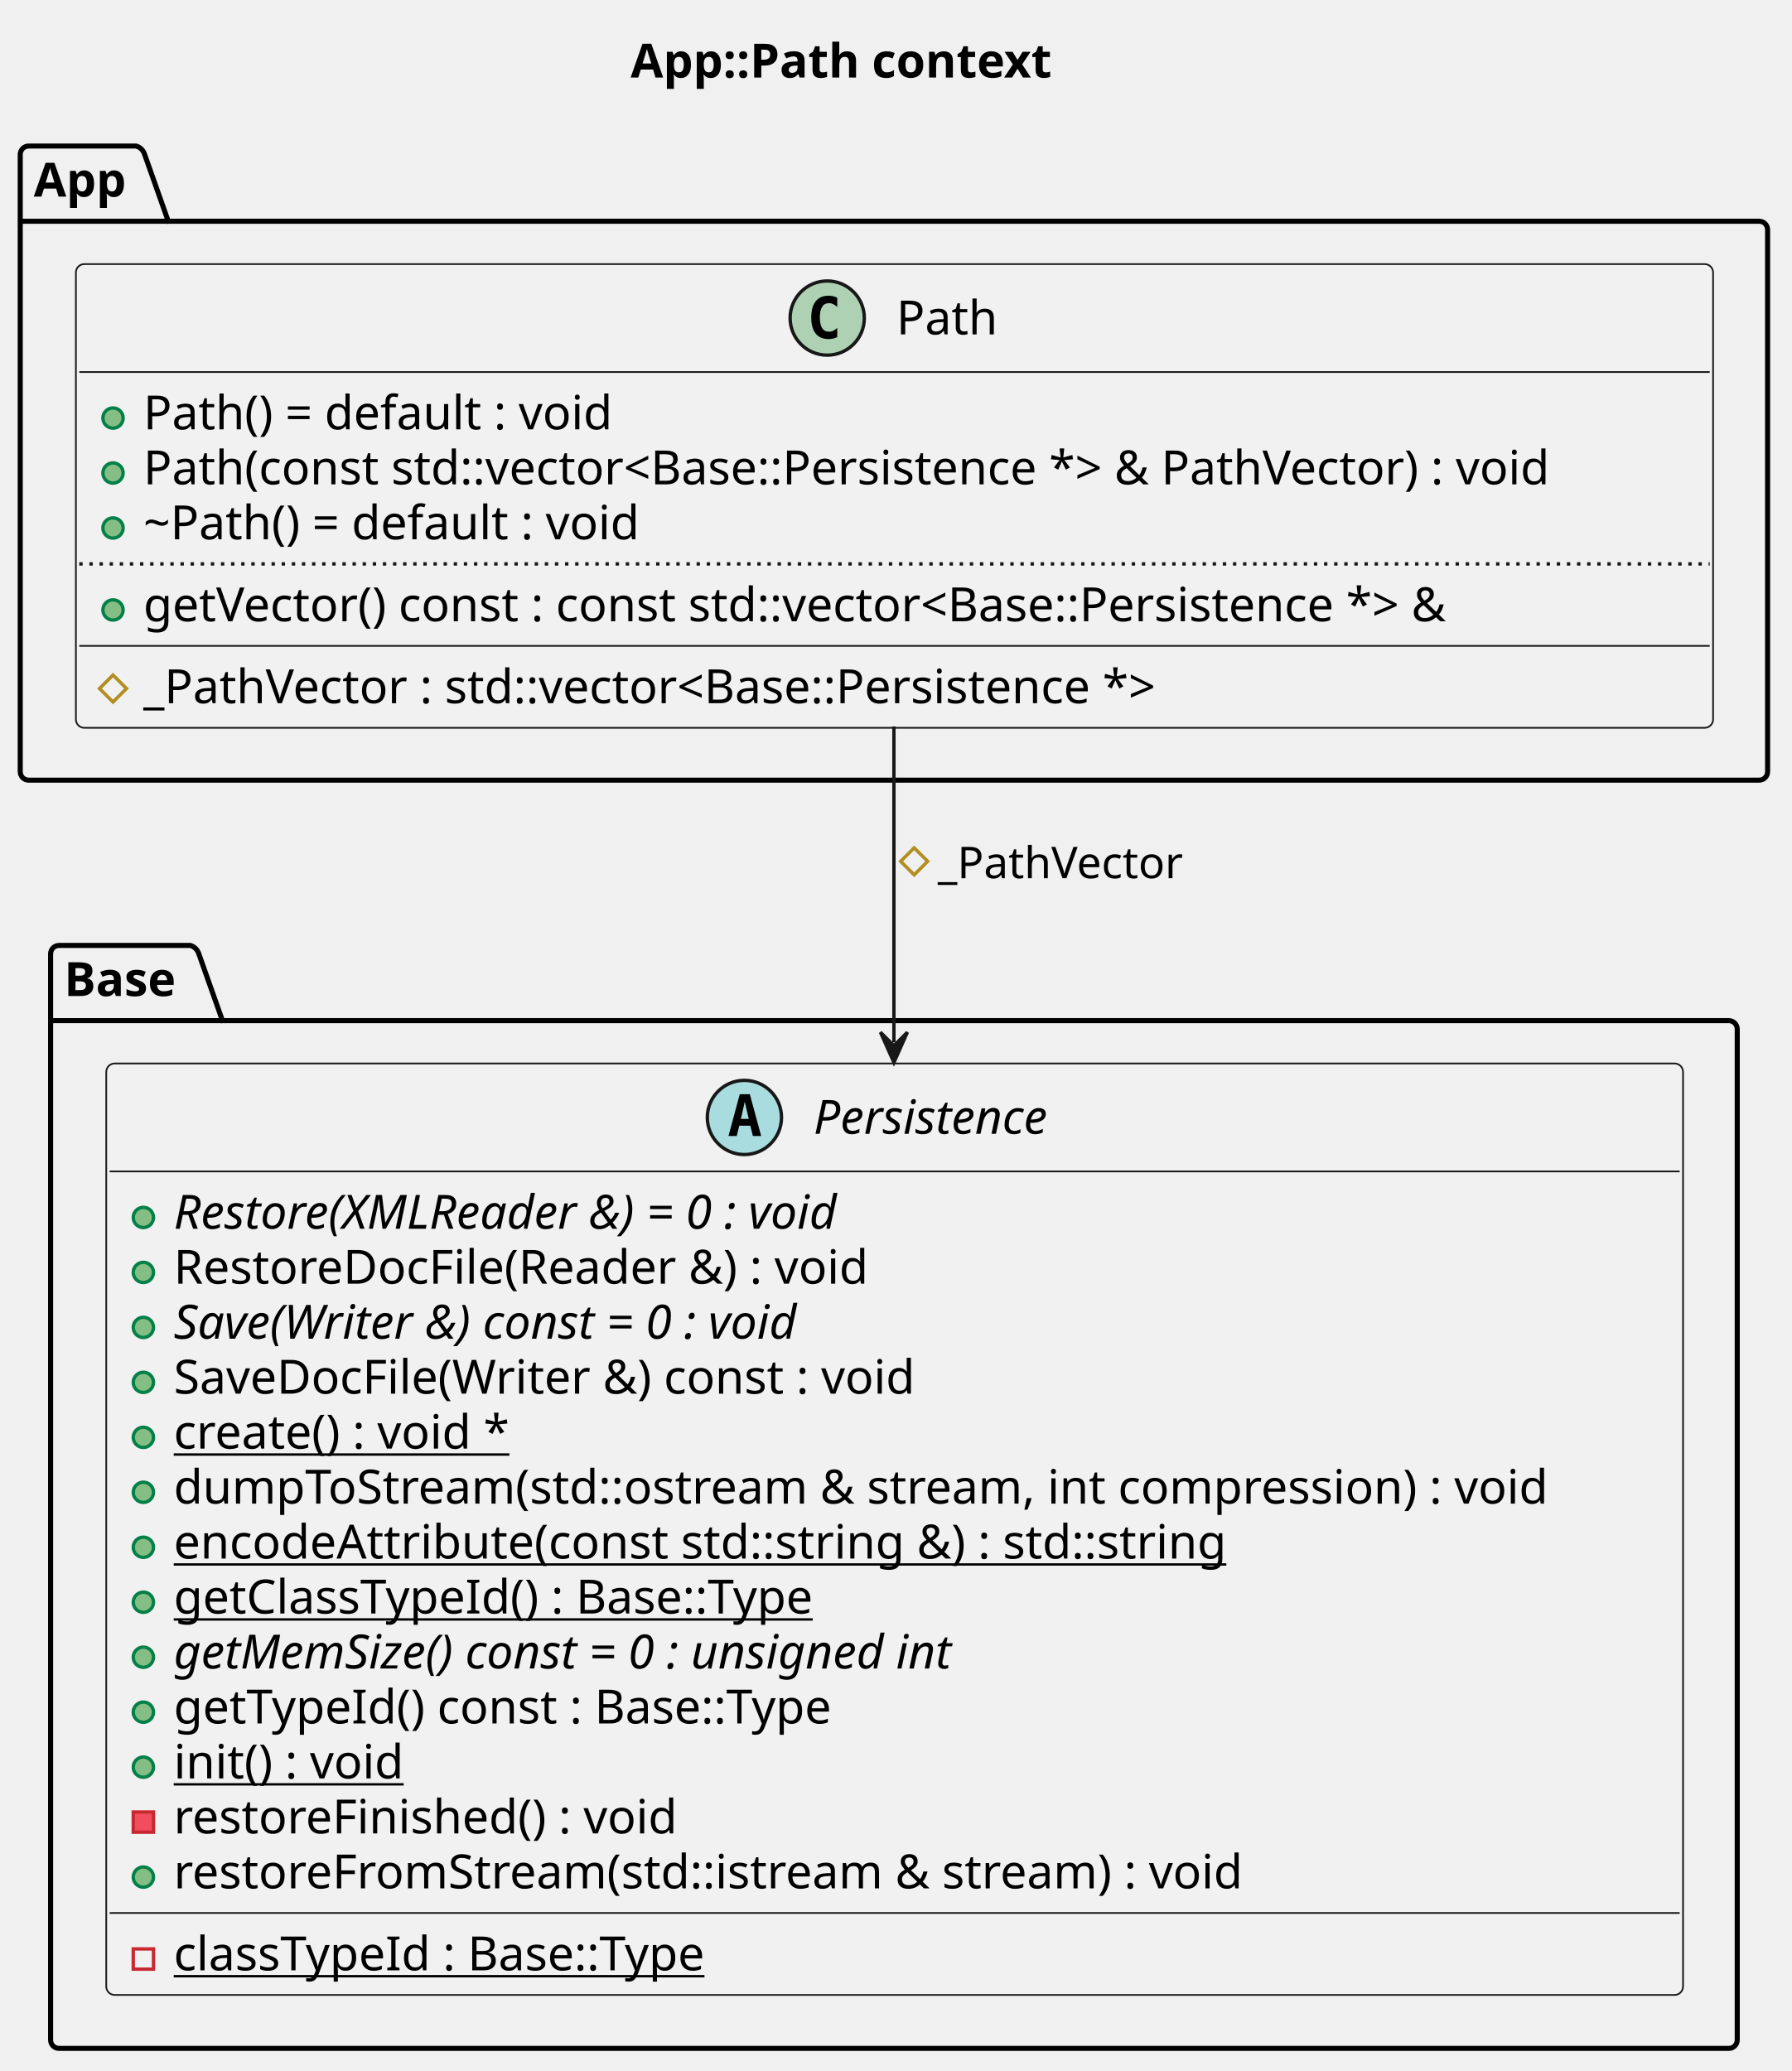
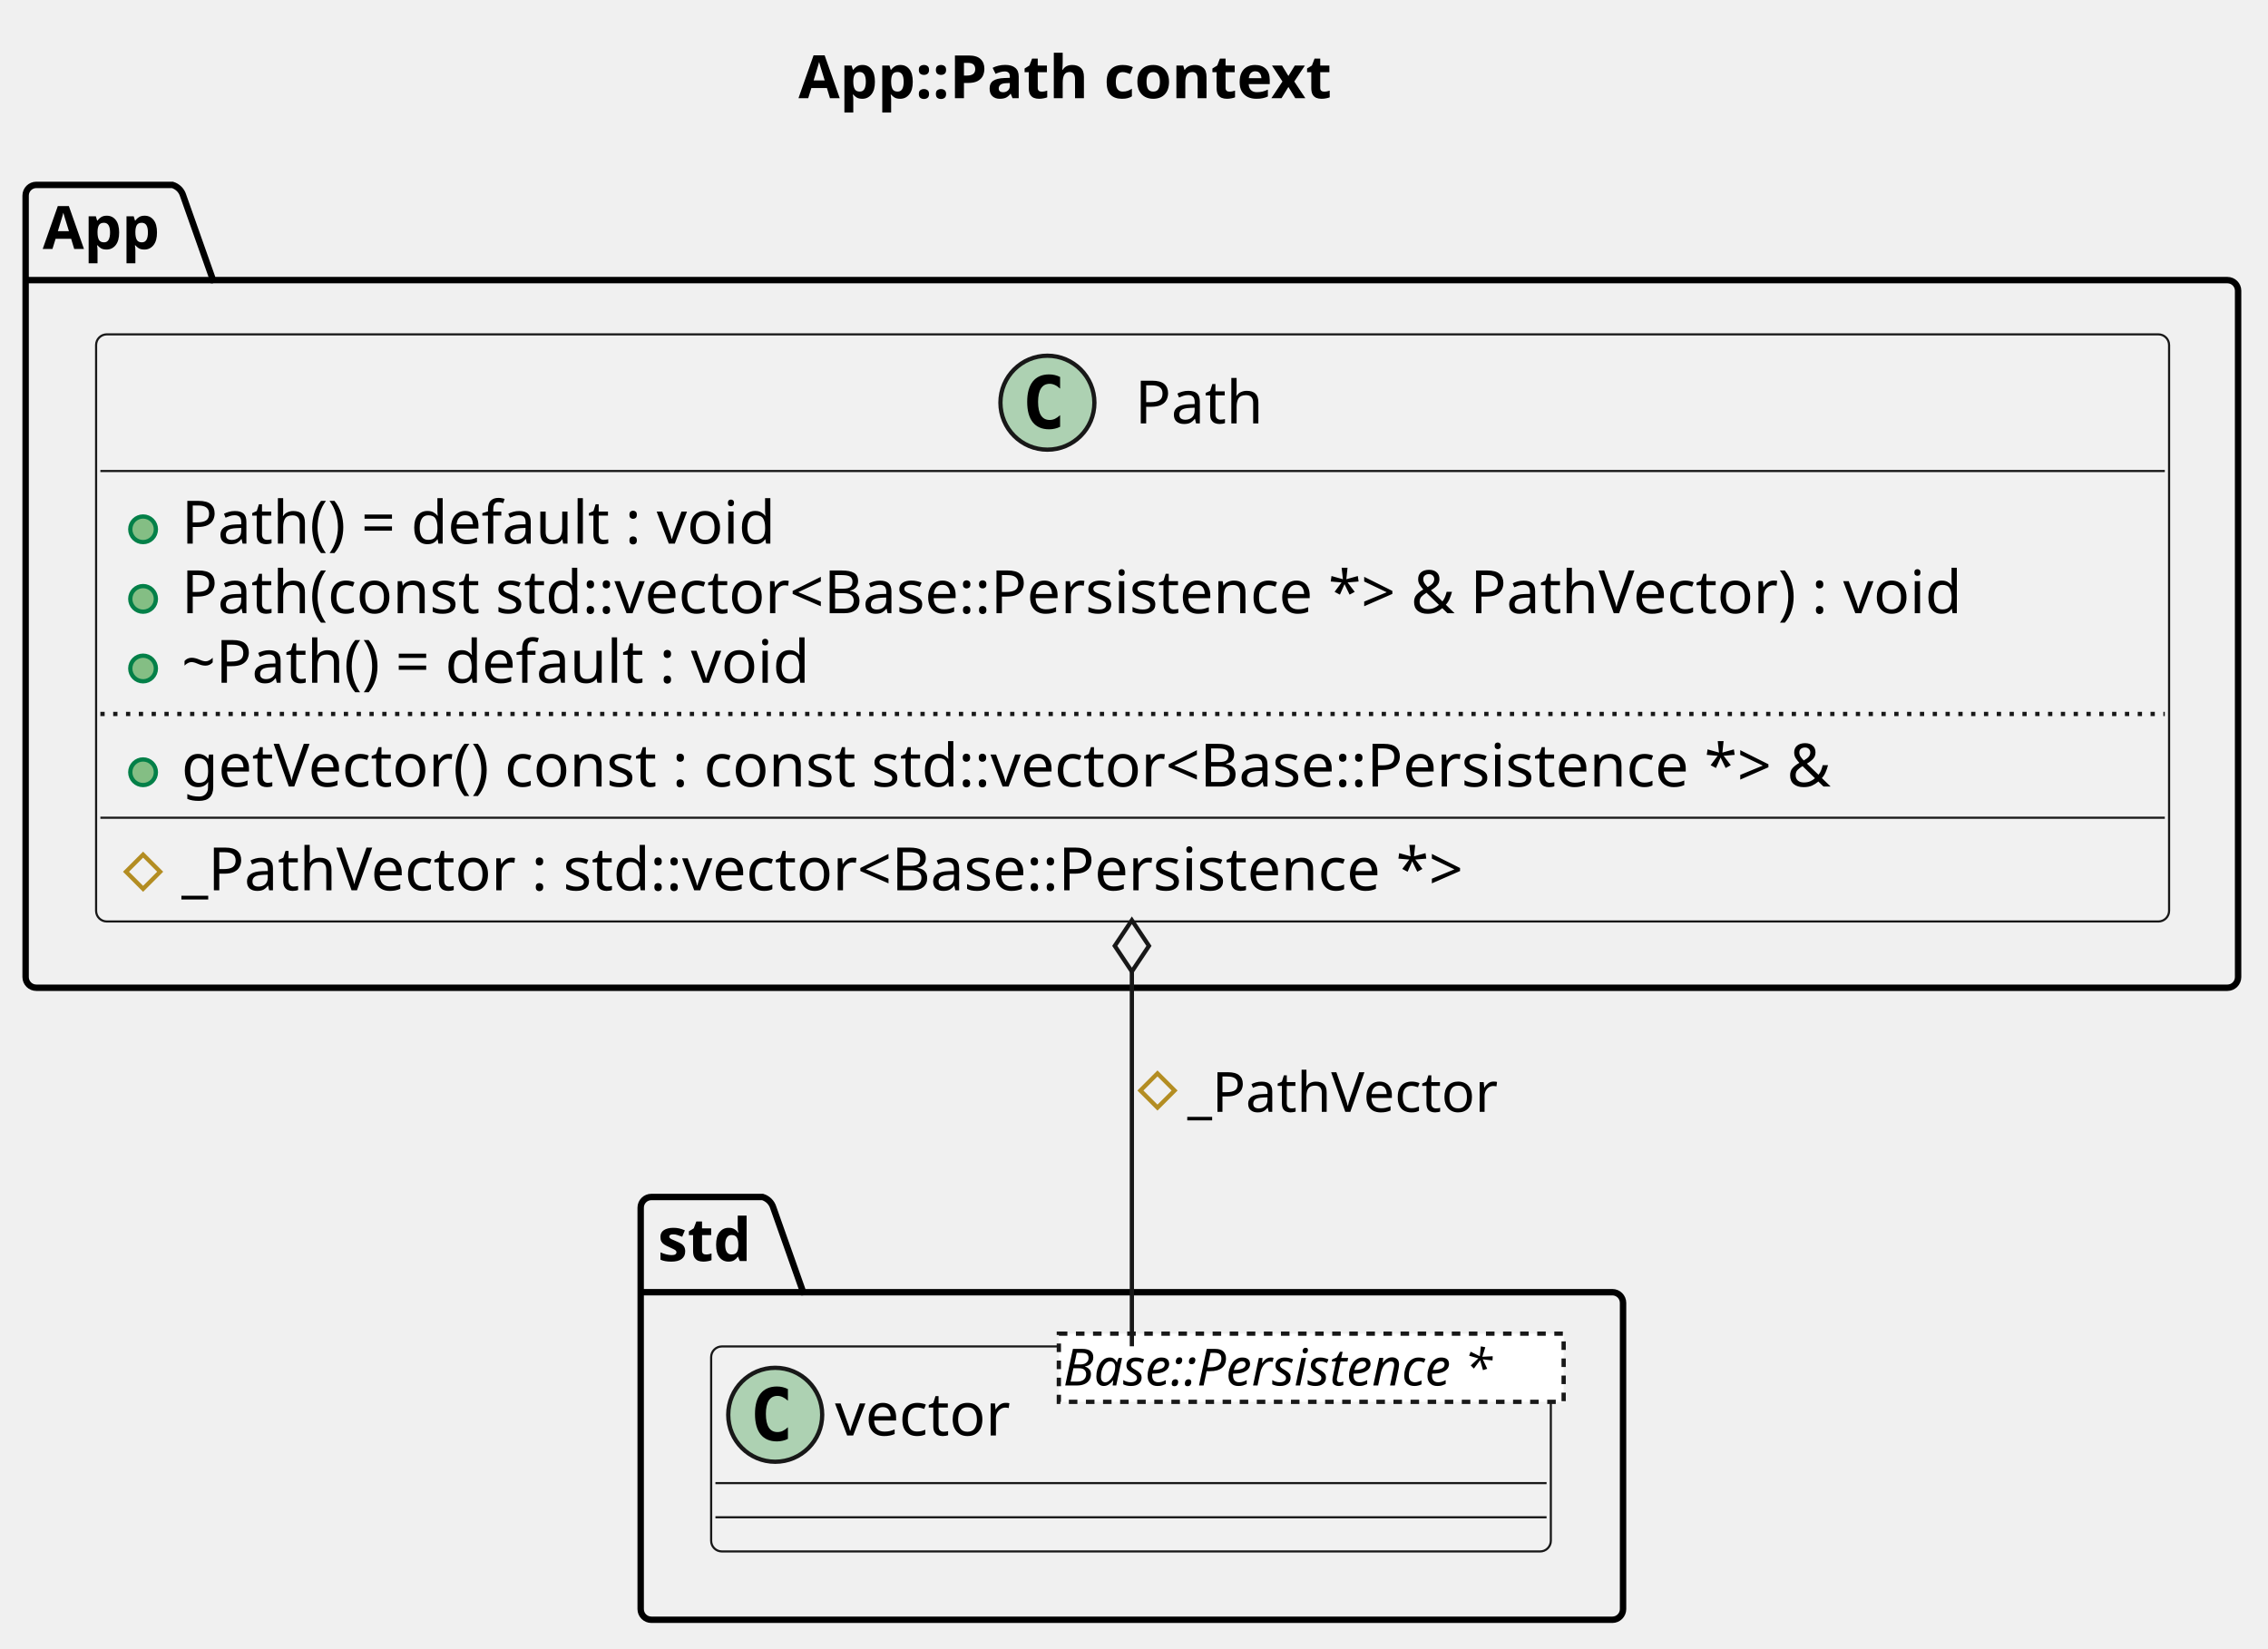
- <svg xmlns="http://www.w3.org/2000/svg" xmlns:xlink="http://www.w3.org/1999/xlink" contentStyleType="text/css" data-diagram-type="CLASS" height="614px" preserveAspectRatio="none" style="width:531px;height:614px;background:#FFFFFF;" version="1.1" viewBox="0 0 531 614" width="531px" zoomAndPan="magnify">
+ <svg xmlns="http://www.w3.org/2000/svg" xmlns:xlink="http://www.w3.org/1999/xlink" contentStyleType="text/css" data-diagram-type="CLASS" height="386px" preserveAspectRatio="none" style="width:531px;height:386px;background:#FFFFFF;" version="1.1" viewBox="0 0 531 386" width="531px" zoomAndPan="magnify">
  <defs />
  <g>
    <text fill="#000000" font-family="sans-serif" font-size="14" font-weight="bold" lengthAdjust="spacing" textLength="143.11" x="186.945" y="22.995">App::Path context</text>
-     <g id="cluster_C_0005614219575140048477">
-       <path d="M17.5,280.297 L56.446,280.297 A3.75,3.75 0 0 1 58.946,282.797 L65.946,302.594 L512.5,302.594 A2.5,2.5 0 0 1 515,305.094 L515,604.797 A2.5,2.5 0 0 1 512.5,607.297 L17.5,607.297 A2.5,2.5 0 0 1 15,604.797 L15,282.797 A2.5,2.5 0 0 1 17.5,280.297 " fill="transparent" style="stroke:#000000;stroke-width:1.5;" />
-       <line style="stroke:#000000;stroke-width:1.5;" x1="15" x2="65.946" y1="302.594" y2="302.594" />
-       <text fill="#000000" font-family="sans-serif" font-size="14" font-weight="bold" lengthAdjust="spacing" textLength="37.946" x="19" y="295.292">Base</text>
+     <g id="cluster_C_0009971158671206323968">
+       <path d="M152.5,280.297 L178.547,280.297 A3.75,3.75 0 0 1 181.047,282.797 L188.047,302.594 L377.5,302.594 A2.5,2.5 0 0 1 380,305.094 L380,376.797 A2.5,2.5 0 0 1 377.5,379.297 L152.5,379.297 A2.5,2.5 0 0 1 150,376.797 L150,282.797 A2.5,2.5 0 0 1 152.5,280.297 " fill="transparent" style="stroke:#000000;stroke-width:1.5;" />
+       <line style="stroke:#000000;stroke-width:1.5;" x1="150" x2="188.047" y1="302.594" y2="302.594" />
+       <text fill="#000000" font-family="sans-serif" font-size="14" font-weight="bold" lengthAdjust="spacing" textLength="25.047" x="154" y="295.292">std</text>
    </g>
    <g id="cluster_C_0018282610363821501524">
      <path d="M8.5,43.297 L40.378,43.297 A3.75,3.75 0 0 1 42.878,45.797 L49.878,65.594 L521.5,65.594 A2.5,2.5 0 0 1 524,68.094 L524,228.797 A2.5,2.5 0 0 1 521.5,231.297 L8.5,231.297 A2.5,2.5 0 0 1 6,228.797 L6,45.797 A2.5,2.5 0 0 1 8.5,43.297 " fill="transparent" style="stroke:#000000;stroke-width:1.5;" />
      <line style="stroke:#000000;stroke-width:1.5;" x1="6" x2="49.878" y1="65.594" y2="65.594" />
      <text fill="#000000" font-family="sans-serif" font-size="14" font-weight="bold" lengthAdjust="spacing" textLength="30.878" x="10" y="58.292">App</text>
    </g>
-     <a href="https://github.com/FreeCAD/FreeCAD/blob/2fcc5317fe3aee96ca73475986a577719fc78e20/src/Base/Persistence.h#L36" target="_top" title="Persistence" xlink:actuate="onRequest" xlink:href="https://github.com/FreeCAD/FreeCAD/blob/2fcc5317fe3aee96ca73475986a577719fc78e20/src/Base/Persistence.h#L36" xlink:show="new" xlink:title="Persistence" xlink:type="simple">
-       <g id="elem_C_0011528780144950876692">
-         <rect codeLine="4" fill="#F1F1F1" height="276.156" id="C_0011528780144950876692" rx="2.5" ry="2.5" style="stroke:#181818;stroke-width:0.5;" width="467.431" x="31.5" y="315.297" />
-         <ellipse cx="220.678" cy="331.297" fill="#A9DCDF" rx="11" ry="11" style="stroke:#181818;stroke-width:1;" />
-         <path d="M220.787,326.641 L219.631,331.719 L221.959,331.719 L220.787,326.641 Z M219.303,324.406 L222.287,324.406 L225.647,336.797 L223.193,336.797 L222.428,333.734 L219.147,333.734 L218.397,336.797 L215.959,336.797 L219.303,324.406 Z " fill="#000000" />
-         <text fill="#000000" font-family="sans-serif" font-size="14" font-style="italic" lengthAdjust="spacing" textLength="80.575" x="241.178" y="336.144">Persistence</text>
-         <line style="stroke:#181818;stroke-width:0.5;" x1="32.5" x2="497.931" y1="347.297" y2="347.297" />
+     <a href="https://github.com/FreeCAD/FreeCAD/blob/2fcc5317fe3aee96ca73475986a577719fc78e20/src/App/Path.h#L44" target="_top" title="vector" xlink:actuate="onRequest" xlink:href="https://github.com/FreeCAD/FreeCAD/blob/2fcc5317fe3aee96ca73475986a577719fc78e20/src/App/Path.h#L44" xlink:show="new" xlink:title="vector" xlink:type="simple">
+       <g id="elem_C_0005879659813076243898">
+         <rect codeLine="4" fill="#F1F1F1" height="48" id="C_0005879659813076243898" rx="2.5" ry="2.5" style="stroke:#181818;stroke-width:0.5;" width="196.592" x="166.5" y="315.297" />
+         <ellipse cx="181.5" cy="331.297" fill="#ADD1B2" rx="11" ry="11" style="stroke:#181818;stroke-width:1;" />
+         <path d="M184.469,336.938 Q183.891,337.234 183.25,337.375 Q182.609,337.531 181.906,337.531 Q179.406,337.531 178.078,335.891 Q176.766,334.234 176.766,331.109 Q176.766,327.984 178.078,326.328 Q179.406,324.672 181.906,324.672 Q182.609,324.672 183.25,324.828 Q183.906,324.984 184.469,325.281 L184.469,328 Q183.844,327.422 183.25,327.156 Q182.656,326.875 182.031,326.875 Q180.688,326.875 180,327.953 Q179.312,329.016 179.312,331.109 Q179.312,333.203 180,334.281 Q180.688,335.344 182.031,335.344 Q182.656,335.344 183.25,335.078 Q183.844,334.797 184.469,334.219 L184.469,336.938 Z " fill="#000000" />
+         <text fill="#000000" font-family="sans-serif" font-size="14" lengthAdjust="spacing" textLength="44.406" x="195.5" y="336.144">vector</text>
+         <rect fill="#FFFFFF" height="15.969" style="stroke:#181818;stroke-width:1;stroke-dasharray:2.0,2.0;" width="118.186" x="247.906" y="312.297" />
+         <text fill="#000000" font-family="sans-serif" font-size="12" font-style="italic" lengthAdjust="spacing" textLength="116.186" x="248.906" y="324.435">Base::Persistence *</text>
+         <line style="stroke:#181818;stroke-width:0.5;" x1="167.5" x2="362.092" y1="347.297" y2="347.297" />
+         <line style="stroke:#181818;stroke-width:0.5;" x1="167.5" x2="362.092" y1="355.297" y2="355.297" />
      </g>
-       <a href="https://github.com/FreeCAD/FreeCAD/blob/2fcc5317fe3aee96ca73475986a577719fc78e20/src/Base/Persistence.h#L79" target="_top" title="Restore" xlink:actuate="onRequest" xlink:href="https://github.com/FreeCAD/FreeCAD/blob/2fcc5317fe3aee96ca73475986a577719fc78e20/src/Base/Persistence.h#L79" xlink:show="new" xlink:title="Restore" xlink:type="simple">
-         <rect fill="#F1F1F1" height="10" style="stroke:transparent;stroke-width:1;" width="20" x="37.5" y="355.945" />
-         <ellipse cx="42.5" cy="360.945" fill="#84BE84" rx="3" ry="3" style="stroke:#038048;stroke-width:1;" />
-       </a>
-     </a>
-     <a href="https://github.com/FreeCAD/FreeCAD/blob/2fcc5317fe3aee96ca73475986a577719fc78e20/src/Base/Persistence.h#L79" target="_top" title="Restore" xlink:actuate="onRequest" xlink:href="https://github.com/FreeCAD/FreeCAD/blob/2fcc5317fe3aee96ca73475986a577719fc78e20/src/Base/Persistence.h#L79" xlink:show="new" xlink:title="Restore" xlink:type="simple">
-       <text fill="#000000" font-family="sans-serif" font-size="14" font-style="italic" lengthAdjust="spacing" textLength="232.777" x="51.5" y="364.292">Restore(XMLReader &amp;) = 0 : void</text>
-     </a>
-     <a href="https://github.com/FreeCAD/FreeCAD/blob/2fcc5317fe3aee96ca73475986a577719fc78e20/src/Base/Persistence.h#L144" target="_top" title="RestoreDocFile" xlink:actuate="onRequest" xlink:href="https://github.com/FreeCAD/FreeCAD/blob/2fcc5317fe3aee96ca73475986a577719fc78e20/src/Base/Persistence.h#L144" xlink:show="new" xlink:title="RestoreDocFile" xlink:type="simple">
-       <rect fill="#F1F1F1" height="10" style="stroke:transparent;stroke-width:1;" width="20" x="37.5" y="372.242" />
-       <ellipse cx="42.5" cy="377.242" fill="#84BE84" rx="3" ry="3" style="stroke:#038048;stroke-width:1;" />
-     </a>
-     <a href="https://github.com/FreeCAD/FreeCAD/blob/2fcc5317fe3aee96ca73475986a577719fc78e20/src/Base/Persistence.h#L144" target="_top" title="RestoreDocFile" xlink:actuate="onRequest" xlink:href="https://github.com/FreeCAD/FreeCAD/blob/2fcc5317fe3aee96ca73475986a577719fc78e20/src/Base/Persistence.h#L144" xlink:show="new" xlink:title="RestoreDocFile" xlink:type="simple">
-       <text fill="#000000" font-family="sans-serif" font-size="14" lengthAdjust="spacing" textLength="225.258" x="51.5" y="380.589">RestoreDocFile(Reader &amp;) : void</text>
-     </a>
-     <a href="https://github.com/FreeCAD/FreeCAD/blob/2fcc5317fe3aee96ca73475986a577719fc78e20/src/Base/Persistence.h#L63" target="_top" title="Save" xlink:actuate="onRequest" xlink:href="https://github.com/FreeCAD/FreeCAD/blob/2fcc5317fe3aee96ca73475986a577719fc78e20/src/Base/Persistence.h#L63" xlink:show="new" xlink:title="Save" xlink:type="simple">
-       <rect fill="#F1F1F1" height="10" style="stroke:transparent;stroke-width:1;" width="20" x="37.5" y="388.539" />
-       <ellipse cx="42.5" cy="393.539" fill="#84BE84" rx="3" ry="3" style="stroke:#038048;stroke-width:1;" />
-     </a>
-     <a href="https://github.com/FreeCAD/FreeCAD/blob/2fcc5317fe3aee96ca73475986a577719fc78e20/src/Base/Persistence.h#L63" target="_top" title="Save" xlink:actuate="onRequest" xlink:href="https://github.com/FreeCAD/FreeCAD/blob/2fcc5317fe3aee96ca73475986a577719fc78e20/src/Base/Persistence.h#L63" xlink:show="new" xlink:title="Save" xlink:type="simple">
-       <text fill="#000000" font-family="sans-serif" font-size="14" font-style="italic" lengthAdjust="spacing" textLength="219.153" x="51.5" y="396.886">Save(Writer &amp;) const = 0 : void</text>
-     </a>
-     <a href="https://github.com/FreeCAD/FreeCAD/blob/2fcc5317fe3aee96ca73475986a577719fc78e20/src/Base/Persistence.h#L114" target="_top" title="SaveDocFile" xlink:actuate="onRequest" xlink:href="https://github.com/FreeCAD/FreeCAD/blob/2fcc5317fe3aee96ca73475986a577719fc78e20/src/Base/Persistence.h#L114" xlink:show="new" xlink:title="SaveDocFile" xlink:type="simple">
-       <rect fill="#F1F1F1" height="10" style="stroke:transparent;stroke-width:1;" width="20" x="37.5" y="404.836" />
-       <ellipse cx="42.5" cy="409.836" fill="#84BE84" rx="3" ry="3" style="stroke:#038048;stroke-width:1;" />
-     </a>
-     <a href="https://github.com/FreeCAD/FreeCAD/blob/2fcc5317fe3aee96ca73475986a577719fc78e20/src/Base/Persistence.h#L114" target="_top" title="SaveDocFile" xlink:actuate="onRequest" xlink:href="https://github.com/FreeCAD/FreeCAD/blob/2fcc5317fe3aee96ca73475986a577719fc78e20/src/Base/Persistence.h#L114" xlink:show="new" xlink:title="SaveDocFile" xlink:type="simple">
-       <text fill="#000000" font-family="sans-serif" font-size="14" lengthAdjust="spacing" textLength="241.103" x="51.5" y="413.183">SaveDocFile(Writer &amp;) const : void</text>
-     </a>
-     <a href="https://github.com/FreeCAD/FreeCAD/blob/2fcc5317fe3aee96ca73475986a577719fc78e20/src/Base/BaseClass.h#L40" target="_top" title="create" xlink:actuate="onRequest" xlink:href="https://github.com/FreeCAD/FreeCAD/blob/2fcc5317fe3aee96ca73475986a577719fc78e20/src/Base/BaseClass.h#L40" xlink:show="new" xlink:title="create" xlink:type="simple">
-       <rect fill="#F1F1F1" height="10" style="stroke:transparent;stroke-width:1;" width="20" x="37.5" y="421.133" />
-       <ellipse cx="42.5" cy="426.133" fill="#84BE84" rx="3" ry="3" style="stroke:#038048;stroke-width:1;" />
-     </a>
-     <a href="https://github.com/FreeCAD/FreeCAD/blob/2fcc5317fe3aee96ca73475986a577719fc78e20/src/Base/BaseClass.h#L40" target="_top" title="create" xlink:actuate="onRequest" xlink:href="https://github.com/FreeCAD/FreeCAD/blob/2fcc5317fe3aee96ca73475986a577719fc78e20/src/Base/BaseClass.h#L40" xlink:show="new" xlink:title="create" xlink:type="simple">
-       <text fill="#000000" font-family="sans-serif" font-size="14" lengthAdjust="spacing" text-decoration="underline" textLength="110.366" x="51.5" y="429.479">create() : void *</text>
-     </a>
-     <a href="https://github.com/FreeCAD/FreeCAD/blob/2fcc5317fe3aee96ca73475986a577719fc78e20/src/Base/Persistence.h#L149" target="_top" title="dumpToStream" xlink:actuate="onRequest" xlink:href="https://github.com/FreeCAD/FreeCAD/blob/2fcc5317fe3aee96ca73475986a577719fc78e20/src/Base/Persistence.h#L149" xlink:show="new" xlink:title="dumpToStream" xlink:type="simple">
-       <rect fill="#F1F1F1" height="10" style="stroke:transparent;stroke-width:1;" width="20" x="37.5" y="437.43" />
-       <ellipse cx="42.5" cy="442.43" fill="#84BE84" rx="3" ry="3" style="stroke:#038048;stroke-width:1;" />
-     </a>
-     <a href="https://github.com/FreeCAD/FreeCAD/blob/2fcc5317fe3aee96ca73475986a577719fc78e20/src/Base/Persistence.h#L149" target="_top" title="dumpToStream" xlink:actuate="onRequest" xlink:href="https://github.com/FreeCAD/FreeCAD/blob/2fcc5317fe3aee96ca73475986a577719fc78e20/src/Base/Persistence.h#L149" xlink:show="new" xlink:title="dumpToStream" xlink:type="simple">
-       <text fill="#000000" font-family="sans-serif" font-size="14" lengthAdjust="spacing" textLength="441.431" x="51.5" y="445.776">dumpToStream(std::ostream &amp; stream, int compression) : void</text>
-     </a>
-     <a href="https://github.com/FreeCAD/FreeCAD/blob/2fcc5317fe3aee96ca73475986a577719fc78e20/src/Base/Persistence.h#L146" target="_top" title="encodeAttribute" xlink:actuate="onRequest" xlink:href="https://github.com/FreeCAD/FreeCAD/blob/2fcc5317fe3aee96ca73475986a577719fc78e20/src/Base/Persistence.h#L146" xlink:show="new" xlink:title="encodeAttribute" xlink:type="simple">
-       <rect fill="#F1F1F1" height="10" style="stroke:transparent;stroke-width:1;" width="20" x="37.5" y="453.727" />
-       <ellipse cx="42.5" cy="458.727" fill="#84BE84" rx="3" ry="3" style="stroke:#038048;stroke-width:1;" />
-     </a>
-     <a href="https://github.com/FreeCAD/FreeCAD/blob/2fcc5317fe3aee96ca73475986a577719fc78e20/src/Base/Persistence.h#L146" target="_top" title="encodeAttribute" xlink:actuate="onRequest" xlink:href="https://github.com/FreeCAD/FreeCAD/blob/2fcc5317fe3aee96ca73475986a577719fc78e20/src/Base/Persistence.h#L146" xlink:show="new" xlink:title="encodeAttribute" xlink:type="simple">
-       <text fill="#000000" font-family="sans-serif" font-size="14" lengthAdjust="spacing" text-decoration="underline" textLength="338.174" x="51.5" y="462.073">encodeAttribute(const std::string &amp;) : std::string</text>
-     </a>
-     <a href="https://github.com/FreeCAD/FreeCAD/blob/2fcc5317fe3aee96ca73475986a577719fc78e20/src/Base/BaseClass.h#L37" target="_top" title="getClassTypeId" xlink:actuate="onRequest" xlink:href="https://github.com/FreeCAD/FreeCAD/blob/2fcc5317fe3aee96ca73475986a577719fc78e20/src/Base/BaseClass.h#L37" xlink:show="new" xlink:title="getClassTypeId" xlink:type="simple">
-       <rect fill="#F1F1F1" height="10" style="stroke:transparent;stroke-width:1;" width="20" x="37.5" y="470.023" />
-       <ellipse cx="42.5" cy="475.023" fill="#84BE84" rx="3" ry="3" style="stroke:#038048;stroke-width:1;" />
-     </a>
-     <a href="https://github.com/FreeCAD/FreeCAD/blob/2fcc5317fe3aee96ca73475986a577719fc78e20/src/Base/BaseClass.h#L37" target="_top" title="getClassTypeId" xlink:actuate="onRequest" xlink:href="https://github.com/FreeCAD/FreeCAD/blob/2fcc5317fe3aee96ca73475986a577719fc78e20/src/Base/BaseClass.h#L37" xlink:show="new" xlink:title="getClassTypeId" xlink:type="simple">
-       <text fill="#000000" font-family="sans-serif" font-size="14" lengthAdjust="spacing" text-decoration="underline" textLength="209.576" x="51.5" y="478.37">getClassTypeId() : Base::Type</text>
-     </a>
-     <a href="https://github.com/FreeCAD/FreeCAD/blob/2fcc5317fe3aee96ca73475986a577719fc78e20/src/Base/Persistence.h#L46" target="_top" title="getMemSize" xlink:actuate="onRequest" xlink:href="https://github.com/FreeCAD/FreeCAD/blob/2fcc5317fe3aee96ca73475986a577719fc78e20/src/Base/Persistence.h#L46" xlink:show="new" xlink:title="getMemSize" xlink:type="simple">
-       <rect fill="#F1F1F1" height="10" style="stroke:transparent;stroke-width:1;" width="20" x="37.5" y="486.32" />
-       <ellipse cx="42.5" cy="491.32" fill="#84BE84" rx="3" ry="3" style="stroke:#038048;stroke-width:1;" />
-     </a>
-     <a href="https://github.com/FreeCAD/FreeCAD/blob/2fcc5317fe3aee96ca73475986a577719fc78e20/src/Base/Persistence.h#L46" target="_top" title="getMemSize" xlink:actuate="onRequest" xlink:href="https://github.com/FreeCAD/FreeCAD/blob/2fcc5317fe3aee96ca73475986a577719fc78e20/src/Base/Persistence.h#L46" xlink:show="new" xlink:title="getMemSize" xlink:type="simple">
-       <text fill="#000000" font-family="sans-serif" font-size="14" font-style="italic" lengthAdjust="spacing" textLength="269.397" x="51.5" y="494.667">getMemSize() const = 0 : unsigned int</text>
-     </a>
-     <a href="https://github.com/FreeCAD/FreeCAD/blob/2fcc5317fe3aee96ca73475986a577719fc78e20/src/Base/BaseClass.h#L38" target="_top" title="getTypeId" xlink:actuate="onRequest" xlink:href="https://github.com/FreeCAD/FreeCAD/blob/2fcc5317fe3aee96ca73475986a577719fc78e20/src/Base/BaseClass.h#L38" xlink:show="new" xlink:title="getTypeId" xlink:type="simple">
-       <rect fill="#F1F1F1" height="10" style="stroke:transparent;stroke-width:1;" width="20" x="37.5" y="502.617" />
-       <ellipse cx="42.5" cy="507.617" fill="#84BE84" rx="3" ry="3" style="stroke:#038048;stroke-width:1;" />
-     </a>
-     <a href="https://github.com/FreeCAD/FreeCAD/blob/2fcc5317fe3aee96ca73475986a577719fc78e20/src/Base/BaseClass.h#L38" target="_top" title="getTypeId" xlink:actuate="onRequest" xlink:href="https://github.com/FreeCAD/FreeCAD/blob/2fcc5317fe3aee96ca73475986a577719fc78e20/src/Base/BaseClass.h#L38" xlink:show="new" xlink:title="getTypeId" xlink:type="simple">
-       <text fill="#000000" font-family="sans-serif" font-size="14" lengthAdjust="spacing" textLength="215.113" x="51.5" y="510.964">getTypeId() const : Base::Type</text>
-     </a>
-     <a href="https://github.com/FreeCAD/FreeCAD/blob/2fcc5317fe3aee96ca73475986a577719fc78e20/src/Base/BaseClass.h#L39" target="_top" title="init" xlink:actuate="onRequest" xlink:href="https://github.com/FreeCAD/FreeCAD/blob/2fcc5317fe3aee96ca73475986a577719fc78e20/src/Base/BaseClass.h#L39" xlink:show="new" xlink:title="init" xlink:type="simple">
-       <rect fill="#F1F1F1" height="10" style="stroke:transparent;stroke-width:1;" width="20" x="37.5" y="518.914" />
-       <ellipse cx="42.5" cy="523.914" fill="#84BE84" rx="3" ry="3" style="stroke:#038048;stroke-width:1;" />
-     </a>
-     <a href="https://github.com/FreeCAD/FreeCAD/blob/2fcc5317fe3aee96ca73475986a577719fc78e20/src/Base/BaseClass.h#L39" target="_top" title="init" xlink:actuate="onRequest" xlink:href="https://github.com/FreeCAD/FreeCAD/blob/2fcc5317fe3aee96ca73475986a577719fc78e20/src/Base/BaseClass.h#L39" xlink:show="new" xlink:title="init" xlink:type="simple">
-       <text fill="#000000" font-family="sans-serif" font-size="14" lengthAdjust="spacing" text-decoration="underline" textLength="76.31" x="51.5" y="527.261">init() : void</text>
-     </a>
-     <a href="https://github.com/FreeCAD/FreeCAD/blob/2fcc5317fe3aee96ca73475986a577719fc78e20/src/Base/Persistence.h#L160" target="_top" title="restoreFinished" xlink:actuate="onRequest" xlink:href="https://github.com/FreeCAD/FreeCAD/blob/2fcc5317fe3aee96ca73475986a577719fc78e20/src/Base/Persistence.h#L160" xlink:show="new" xlink:title="restoreFinished" xlink:type="simple">
-       <rect fill="#F1F1F1" height="10" style="stroke:transparent;stroke-width:1;" width="20" x="37.5" y="535.211" />
-       <rect fill="#F24D5C" height="6" style="stroke:#C82930;stroke-width:1;" width="6" x="39.5" y="537.211" />
-     </a>
-     <a href="https://github.com/FreeCAD/FreeCAD/blob/2fcc5317fe3aee96ca73475986a577719fc78e20/src/Base/Persistence.h#L160" target="_top" title="restoreFinished" xlink:actuate="onRequest" xlink:href="https://github.com/FreeCAD/FreeCAD/blob/2fcc5317fe3aee96ca73475986a577719fc78e20/src/Base/Persistence.h#L160" xlink:show="new" xlink:title="restoreFinished" xlink:type="simple">
-       <text fill="#000000" font-family="sans-serif" font-size="14" lengthAdjust="spacing" textLength="162.627" x="51.5" y="543.558">restoreFinished() : void</text>
-     </a>
-     <a href="https://github.com/FreeCAD/FreeCAD/blob/2fcc5317fe3aee96ca73475986a577719fc78e20/src/Base/Persistence.h#L152" target="_top" title="restoreFromStream" xlink:actuate="onRequest" xlink:href="https://github.com/FreeCAD/FreeCAD/blob/2fcc5317fe3aee96ca73475986a577719fc78e20/src/Base/Persistence.h#L152" xlink:show="new" xlink:title="restoreFromStream" xlink:type="simple">
-       <rect fill="#F1F1F1" height="10" style="stroke:transparent;stroke-width:1;" width="20" x="37.5" y="551.508" />
-       <ellipse cx="42.5" cy="556.508" fill="#84BE84" rx="3" ry="3" style="stroke:#038048;stroke-width:1;" />
-     </a>
-     <a href="https://github.com/FreeCAD/FreeCAD/blob/2fcc5317fe3aee96ca73475986a577719fc78e20/src/Base/Persistence.h#L152" target="_top" title="restoreFromStream" xlink:actuate="onRequest" xlink:href="https://github.com/FreeCAD/FreeCAD/blob/2fcc5317fe3aee96ca73475986a577719fc78e20/src/Base/Persistence.h#L152" xlink:show="new" xlink:title="restoreFromStream" xlink:type="simple">
-       <text fill="#000000" font-family="sans-serif" font-size="14" lengthAdjust="spacing" textLength="344.777" x="51.5" y="559.855">restoreFromStream(std::istream &amp; stream) : void</text>
-     </a>
-     <line style="stroke:#181818;stroke-width:0.5;" x1="32.5" x2="497.931" y1="567.156" y2="567.156" />
-     <a href="https://github.com/FreeCAD/FreeCAD/blob/2fcc5317fe3aee96ca73475986a577719fc78e20/src/Base/BaseClass.h#L43" target="_top" title="classTypeId" xlink:actuate="onRequest" xlink:href="https://github.com/FreeCAD/FreeCAD/blob/2fcc5317fe3aee96ca73475986a577719fc78e20/src/Base/BaseClass.h#L43" xlink:show="new" xlink:title="classTypeId" xlink:type="simple">
-       <rect fill="#F1F1F1" height="10" style="stroke:transparent;stroke-width:1;" width="20" x="37.5" y="575.805" />
-       <rect fill="transparent" height="6" style="stroke:#C82930;stroke-width:1;" width="6" x="39.5" y="577.805" />
-     </a>
-     <a href="https://github.com/FreeCAD/FreeCAD/blob/2fcc5317fe3aee96ca73475986a577719fc78e20/src/Base/BaseClass.h#L43" target="_top" title="classTypeId" xlink:actuate="onRequest" xlink:href="https://github.com/FreeCAD/FreeCAD/blob/2fcc5317fe3aee96ca73475986a577719fc78e20/src/Base/BaseClass.h#L43" xlink:show="new" xlink:title="classTypeId" xlink:type="simple">
-       <text fill="#000000" font-family="sans-serif" font-size="14" lengthAdjust="spacing" text-decoration="underline" textLength="173.585" x="51.5" y="584.151">classTypeId : Base::Type</text>
    </a>
    <a href="https://github.com/FreeCAD/FreeCAD/blob/2fcc5317fe3aee96ca73475986a577719fc78e20/src/App/Path.h#L36" target="_top" title="Path" xlink:actuate="onRequest" xlink:href="https://github.com/FreeCAD/FreeCAD/blob/2fcc5317fe3aee96ca73475986a577719fc78e20/src/App/Path.h#L36" xlink:show="new" xlink:title="Path" xlink:type="simple">
      <g id="elem_C_0012882979932666026326">
-         <rect codeLine="24" fill="#F1F1F1" height="137.484" id="C_0012882979932666026326" rx="2.5" ry="2.5" style="stroke:#181818;stroke-width:0.5;" width="485.341" x="22.5" y="78.297" />
+         <rect codeLine="10" fill="#F1F1F1" height="137.484" id="C_0012882979932666026326" rx="2.5" ry="2.5" style="stroke:#181818;stroke-width:0.5;" width="485.341" x="22.5" y="78.297" />
        <ellipse cx="245.228" cy="94.297" fill="#ADD1B2" rx="11" ry="11" style="stroke:#181818;stroke-width:1;" />
        <path d="M248.197,99.938 Q247.619,100.234 246.978,100.375 Q246.338,100.531 245.635,100.531 Q243.135,100.531 241.807,98.891 Q240.494,97.234 240.494,94.109 Q240.494,90.984 241.807,89.328 Q243.135,87.672 245.635,87.672 Q246.338,87.672 246.978,87.828 Q247.635,87.984 248.197,88.281 L248.197,91 Q247.572,90.422 246.978,90.156 Q246.385,89.875 245.76,89.875 Q244.416,89.875 243.728,90.953 Q243.041,92.016 243.041,94.109 Q243.041,96.203 243.728,97.281 Q244.416,98.344 245.76,98.344 Q246.385,98.344 246.978,98.078 Q247.572,97.797 248.197,97.219 L248.197,99.938 Z " fill="#000000" />
        <text fill="#000000" font-family="sans-serif" font-size="14" lengthAdjust="spacing" textLength="31.384" x="265.728" y="99.144">Path</text>
        <line style="stroke:#181818;stroke-width:0.5;" x1="23.5" x2="506.841" y1="110.297" y2="110.297" />
      </g>
      <a href="https://github.com/FreeCAD/FreeCAD/blob/2fcc5317fe3aee96ca73475986a577719fc78e20/src/App/Path.h#L43" target="_top" title="Path" xlink:actuate="onRequest" xlink:href="https://github.com/FreeCAD/FreeCAD/blob/2fcc5317fe3aee96ca73475986a577719fc78e20/src/App/Path.h#L43" xlink:show="new" xlink:title="Path" xlink:type="simple">
        <rect fill="#F1F1F1" height="10" style="stroke:transparent;stroke-width:1;" width="20" x="28.5" y="118.945" />
        <ellipse cx="33.5" cy="123.945" fill="#84BE84" rx="3" ry="3" style="stroke:#038048;stroke-width:1;" />
      </a>
    </a>
    <a href="https://github.com/FreeCAD/FreeCAD/blob/2fcc5317fe3aee96ca73475986a577719fc78e20/src/App/Path.h#L43" target="_top" title="Path" xlink:actuate="onRequest" xlink:href="https://github.com/FreeCAD/FreeCAD/blob/2fcc5317fe3aee96ca73475986a577719fc78e20/src/App/Path.h#L43" xlink:show="new" xlink:title="Path" xlink:type="simple">
      <text fill="#000000" font-family="sans-serif" font-size="14" lengthAdjust="spacing" textLength="155.442" x="42.5" y="127.292">Path() = default : void</text>
    </a>
    <a href="https://github.com/FreeCAD/FreeCAD/blob/2fcc5317fe3aee96ca73475986a577719fc78e20/src/App/Path.h#L44" target="_top" title="Path" xlink:actuate="onRequest" xlink:href="https://github.com/FreeCAD/FreeCAD/blob/2fcc5317fe3aee96ca73475986a577719fc78e20/src/App/Path.h#L44" xlink:show="new" xlink:title="Path" xlink:type="simple">
      <rect fill="#F1F1F1" height="10" style="stroke:transparent;stroke-width:1;" width="20" x="28.5" y="135.242" />
      <ellipse cx="33.5" cy="140.242" fill="#84BE84" rx="3" ry="3" style="stroke:#038048;stroke-width:1;" />
    </a>
    <a href="https://github.com/FreeCAD/FreeCAD/blob/2fcc5317fe3aee96ca73475986a577719fc78e20/src/App/Path.h#L44" target="_top" title="Path" xlink:actuate="onRequest" xlink:href="https://github.com/FreeCAD/FreeCAD/blob/2fcc5317fe3aee96ca73475986a577719fc78e20/src/App/Path.h#L44" xlink:show="new" xlink:title="Path" xlink:type="simple">
      <text fill="#000000" font-family="sans-serif" font-size="14" lengthAdjust="spacing" textLength="459.341" x="42.5" y="143.589">Path(const std::vector&lt;Base::Persistence *&gt; &amp; PathVector) : void</text>
    </a>
    <a href="https://github.com/FreeCAD/FreeCAD/blob/2fcc5317fe3aee96ca73475986a577719fc78e20/src/App/Path.h#L46" target="_top" title="~Path" xlink:actuate="onRequest" xlink:href="https://github.com/FreeCAD/FreeCAD/blob/2fcc5317fe3aee96ca73475986a577719fc78e20/src/App/Path.h#L46" xlink:show="new" xlink:title="~Path" xlink:type="simple">
      <rect fill="#F1F1F1" height="10" style="stroke:transparent;stroke-width:1;" width="20" x="28.5" y="151.539" />
      <ellipse cx="33.5" cy="156.539" fill="#84BE84" rx="3" ry="3" style="stroke:#038048;stroke-width:1;" />
    </a>
    <a href="https://github.com/FreeCAD/FreeCAD/blob/2fcc5317fe3aee96ca73475986a577719fc78e20/src/App/Path.h#L46" target="_top" title="~Path" xlink:actuate="onRequest" xlink:href="https://github.com/FreeCAD/FreeCAD/blob/2fcc5317fe3aee96ca73475986a577719fc78e20/src/App/Path.h#L46" xlink:show="new" xlink:title="~Path" xlink:type="simple">
      <text fill="#000000" font-family="sans-serif" font-size="14" lengthAdjust="spacing" textLength="167.173" x="42.5" y="159.886">~Path() = default : void</text>
    </a>
    <line style="stroke:#181818;stroke-width:1;stroke-dasharray:1.0,2.0;" x1="23.5" x2="506.841" y1="167.188" y2="167.188" />
    <a href="https://github.com/FreeCAD/FreeCAD/blob/2fcc5317fe3aee96ca73475986a577719fc78e20/src/App/Path.h#L48" target="_top" title="getVector" xlink:actuate="onRequest" xlink:href="https://github.com/FreeCAD/FreeCAD/blob/2fcc5317fe3aee96ca73475986a577719fc78e20/src/App/Path.h#L48" xlink:show="new" xlink:title="getVector" xlink:type="simple">
      <rect fill="#F1F1F1" height="10" style="stroke:transparent;stroke-width:1;" width="20" x="28.5" y="175.836" />
      <ellipse cx="33.5" cy="180.836" fill="#84BE84" rx="3" ry="3" style="stroke:#038048;stroke-width:1;" />
    </a>
    <a href="https://github.com/FreeCAD/FreeCAD/blob/2fcc5317fe3aee96ca73475986a577719fc78e20/src/App/Path.h#L48" target="_top" title="getVector" xlink:actuate="onRequest" xlink:href="https://github.com/FreeCAD/FreeCAD/blob/2fcc5317fe3aee96ca73475986a577719fc78e20/src/App/Path.h#L48" xlink:show="new" xlink:title="getVector" xlink:type="simple">
      <text fill="#000000" font-family="sans-serif" font-size="14" lengthAdjust="spacing" textLength="427.854" x="42.5" y="184.183">getVector() const : const std::vector&lt;Base::Persistence *&gt; &amp;</text>
    </a>
    <line style="stroke:#181818;stroke-width:0.5;" x1="23.5" x2="506.841" y1="191.484" y2="191.484" />
    <a href="https://github.com/FreeCAD/FreeCAD/blob/2fcc5317fe3aee96ca73475986a577719fc78e20/src/App/Path.h#L39" target="_top" title="_PathVector" xlink:actuate="onRequest" xlink:href="https://github.com/FreeCAD/FreeCAD/blob/2fcc5317fe3aee96ca73475986a577719fc78e20/src/App/Path.h#L39" xlink:show="new" xlink:title="_PathVector" xlink:type="simple">
      <rect fill="#F1F1F1" height="10" style="stroke:transparent;stroke-width:1;" width="20" x="28.5" y="200.133" />
      <polygon fill="transparent" points="33.5,200.133,37.5,204.133,33.5,208.133,29.5,204.133" style="stroke:#B38D22;stroke-width:1;" />
    </a>
    <a href="https://github.com/FreeCAD/FreeCAD/blob/2fcc5317fe3aee96ca73475986a577719fc78e20/src/App/Path.h#L39" target="_top" title="_PathVector" xlink:actuate="onRequest" xlink:href="https://github.com/FreeCAD/FreeCAD/blob/2fcc5317fe3aee96ca73475986a577719fc78e20/src/App/Path.h#L39" xlink:show="new" xlink:title="_PathVector" xlink:type="simple">
      <text fill="#000000" font-family="sans-serif" font-size="14" lengthAdjust="spacing" textLength="332.22" x="42.5" y="208.48">_PathVector : std::vector&lt;Base::Persistence *&gt;</text>
    </a>
    <a href="https://github.com/FreeCAD/FreeCAD/blob/2fcc5317fe3aee96ca73475986a577719fc78e20/src/App/Path.h#L39" target="_top" title="_PathVector" xlink:actuate="onRequest" xlink:href="https://github.com/FreeCAD/FreeCAD/blob/2fcc5317fe3aee96ca73475986a577719fc78e20/src/App/Path.h#L39" xlink:show="new" xlink:title="_PathVector" xlink:type="simple">
-       <path codeLine="34" d="M265,215.377 C265,244.807 265,274.437 265,309.027 " fill="transparent" id="C_0012882979932666026326-to-C_0011528780144950876692" style="stroke:#181818;stroke-width:1;" />
-       <polygon fill="#181818" points="265,315.027,269,306.027,265,310.027,261,306.027,265,315.027" style="stroke:#181818;stroke-width:1;" />
+       <path codeLine="20" d="M265,227.497 C265,262.357 265,290.607 265,315.257 " fill="transparent" id="C_0012882979932666026326-backto-C_0005879659813076243898" style="stroke:#181818;stroke-width:1;" />
+       <polygon fill="transparent" points="265,215.497,261,221.497,265,227.497,269,221.497,265,215.497" style="stroke:#181818;stroke-width:1;" />
      <polygon fill="transparent" points="271,251.363,275,255.363,271,259.363,267,255.363" style="stroke:#B38D22;stroke-width:1;" />
      <text fill="#000000" font-family="sans-serif" font-size="13" lengthAdjust="spacing" textLength="78.076" x="278" y="260.364">_PathVector</text>
    </a>
  </g>
</svg>
